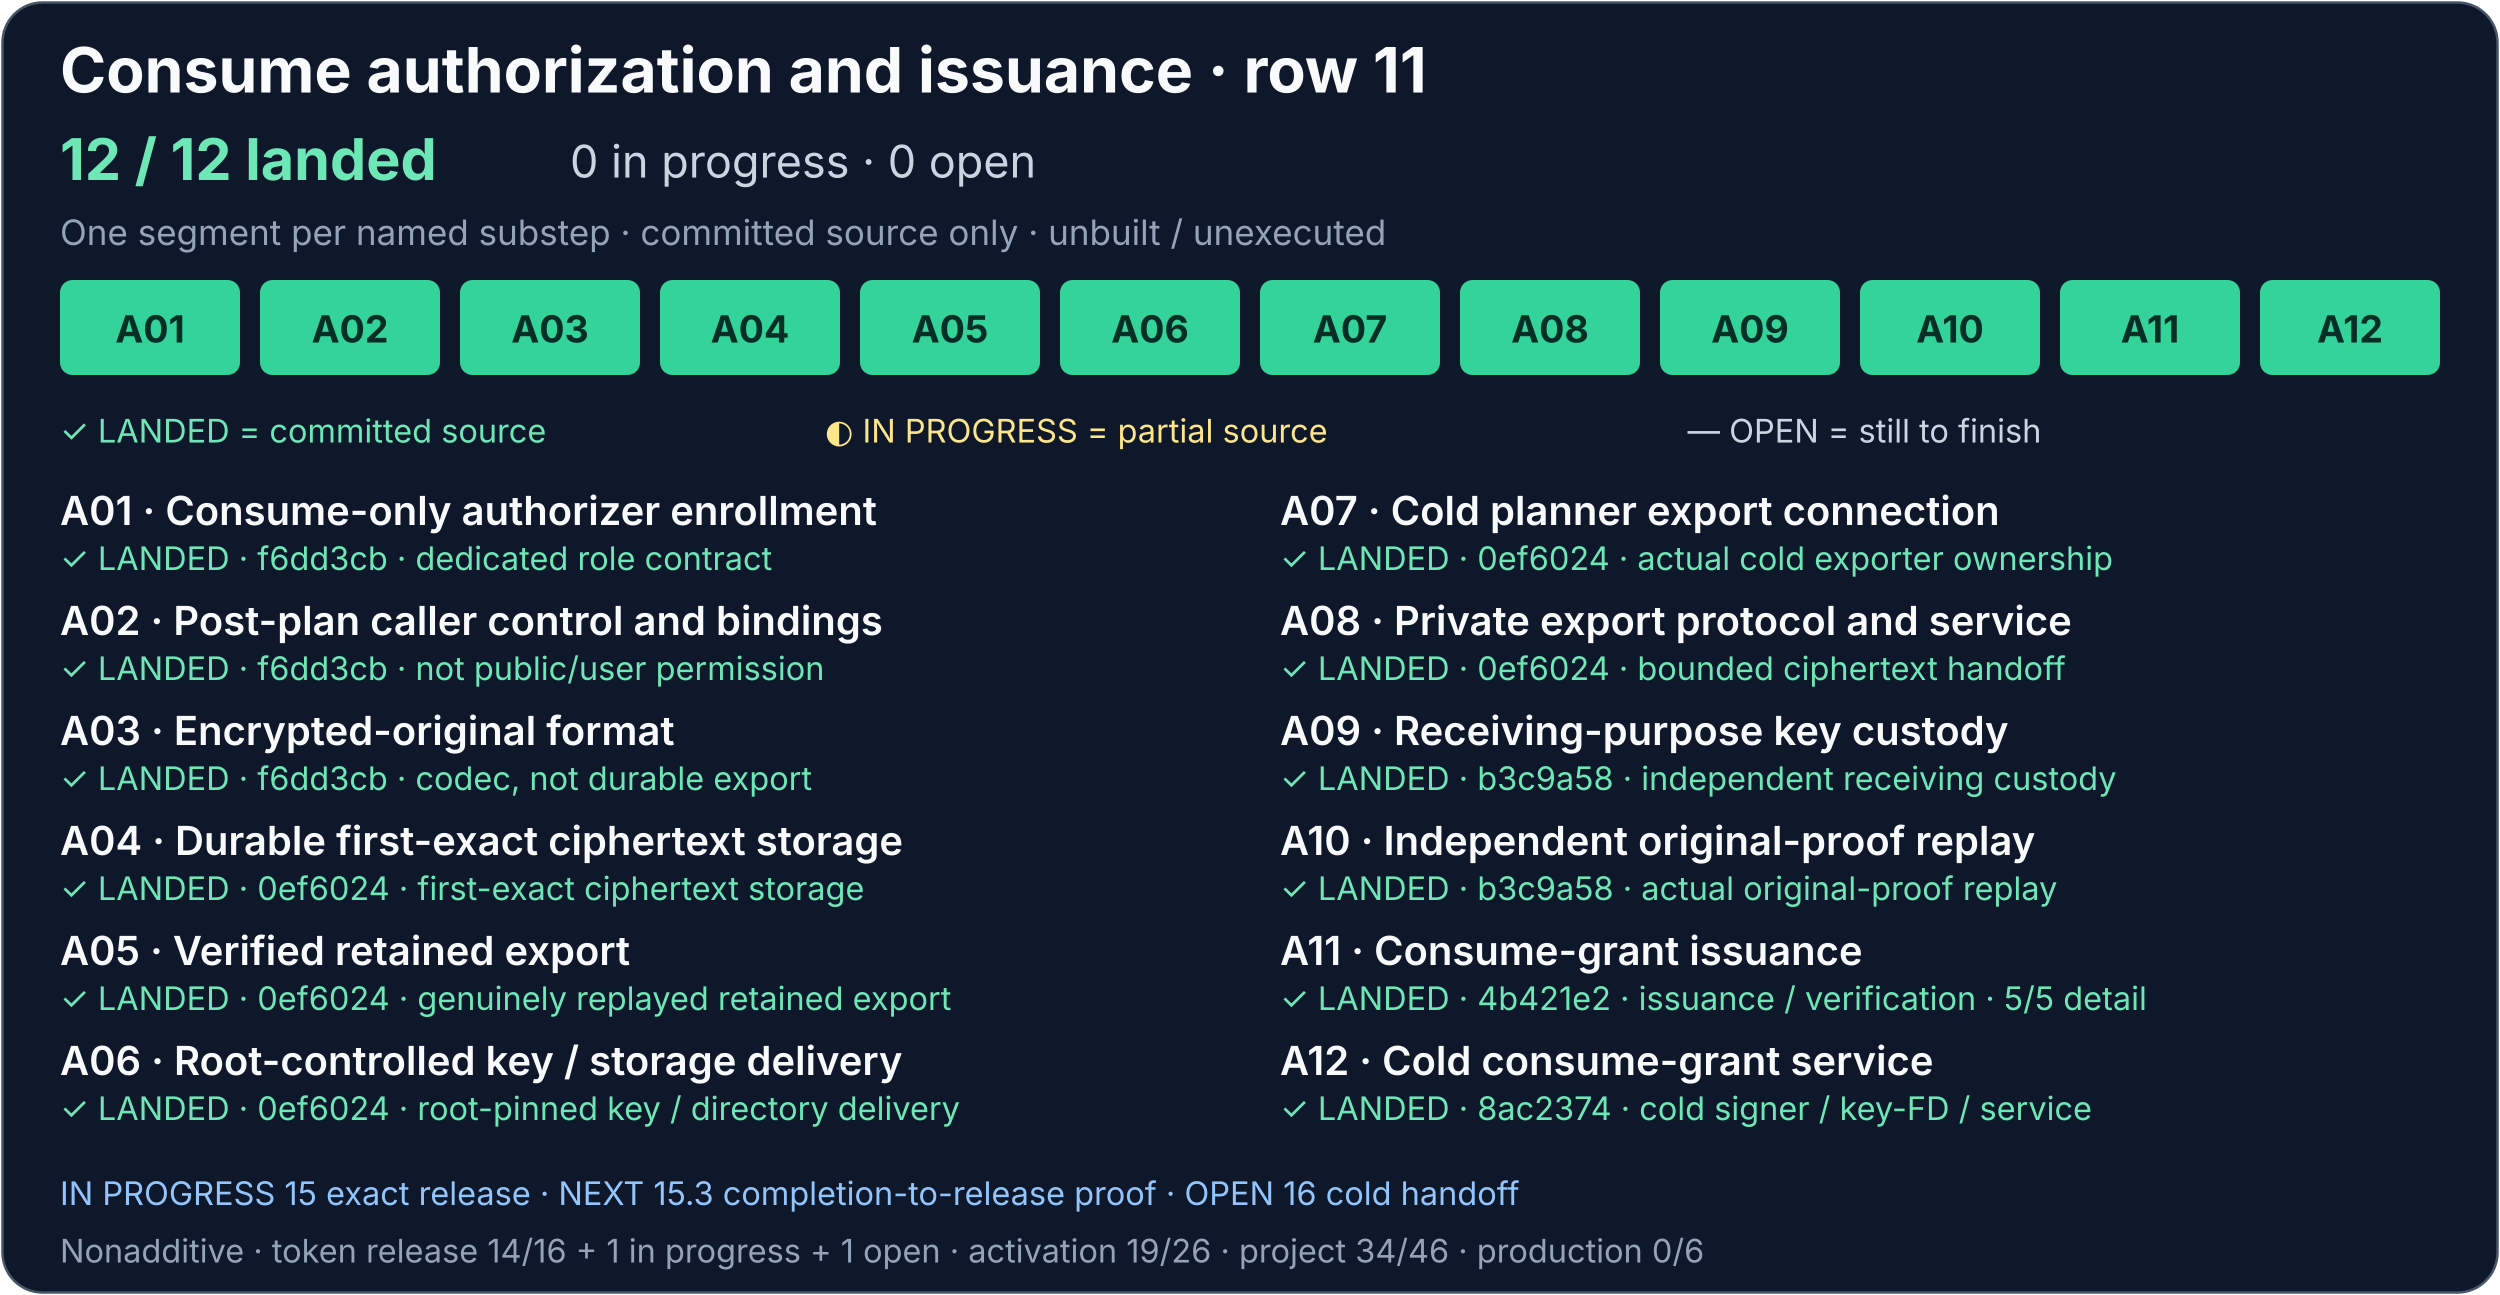
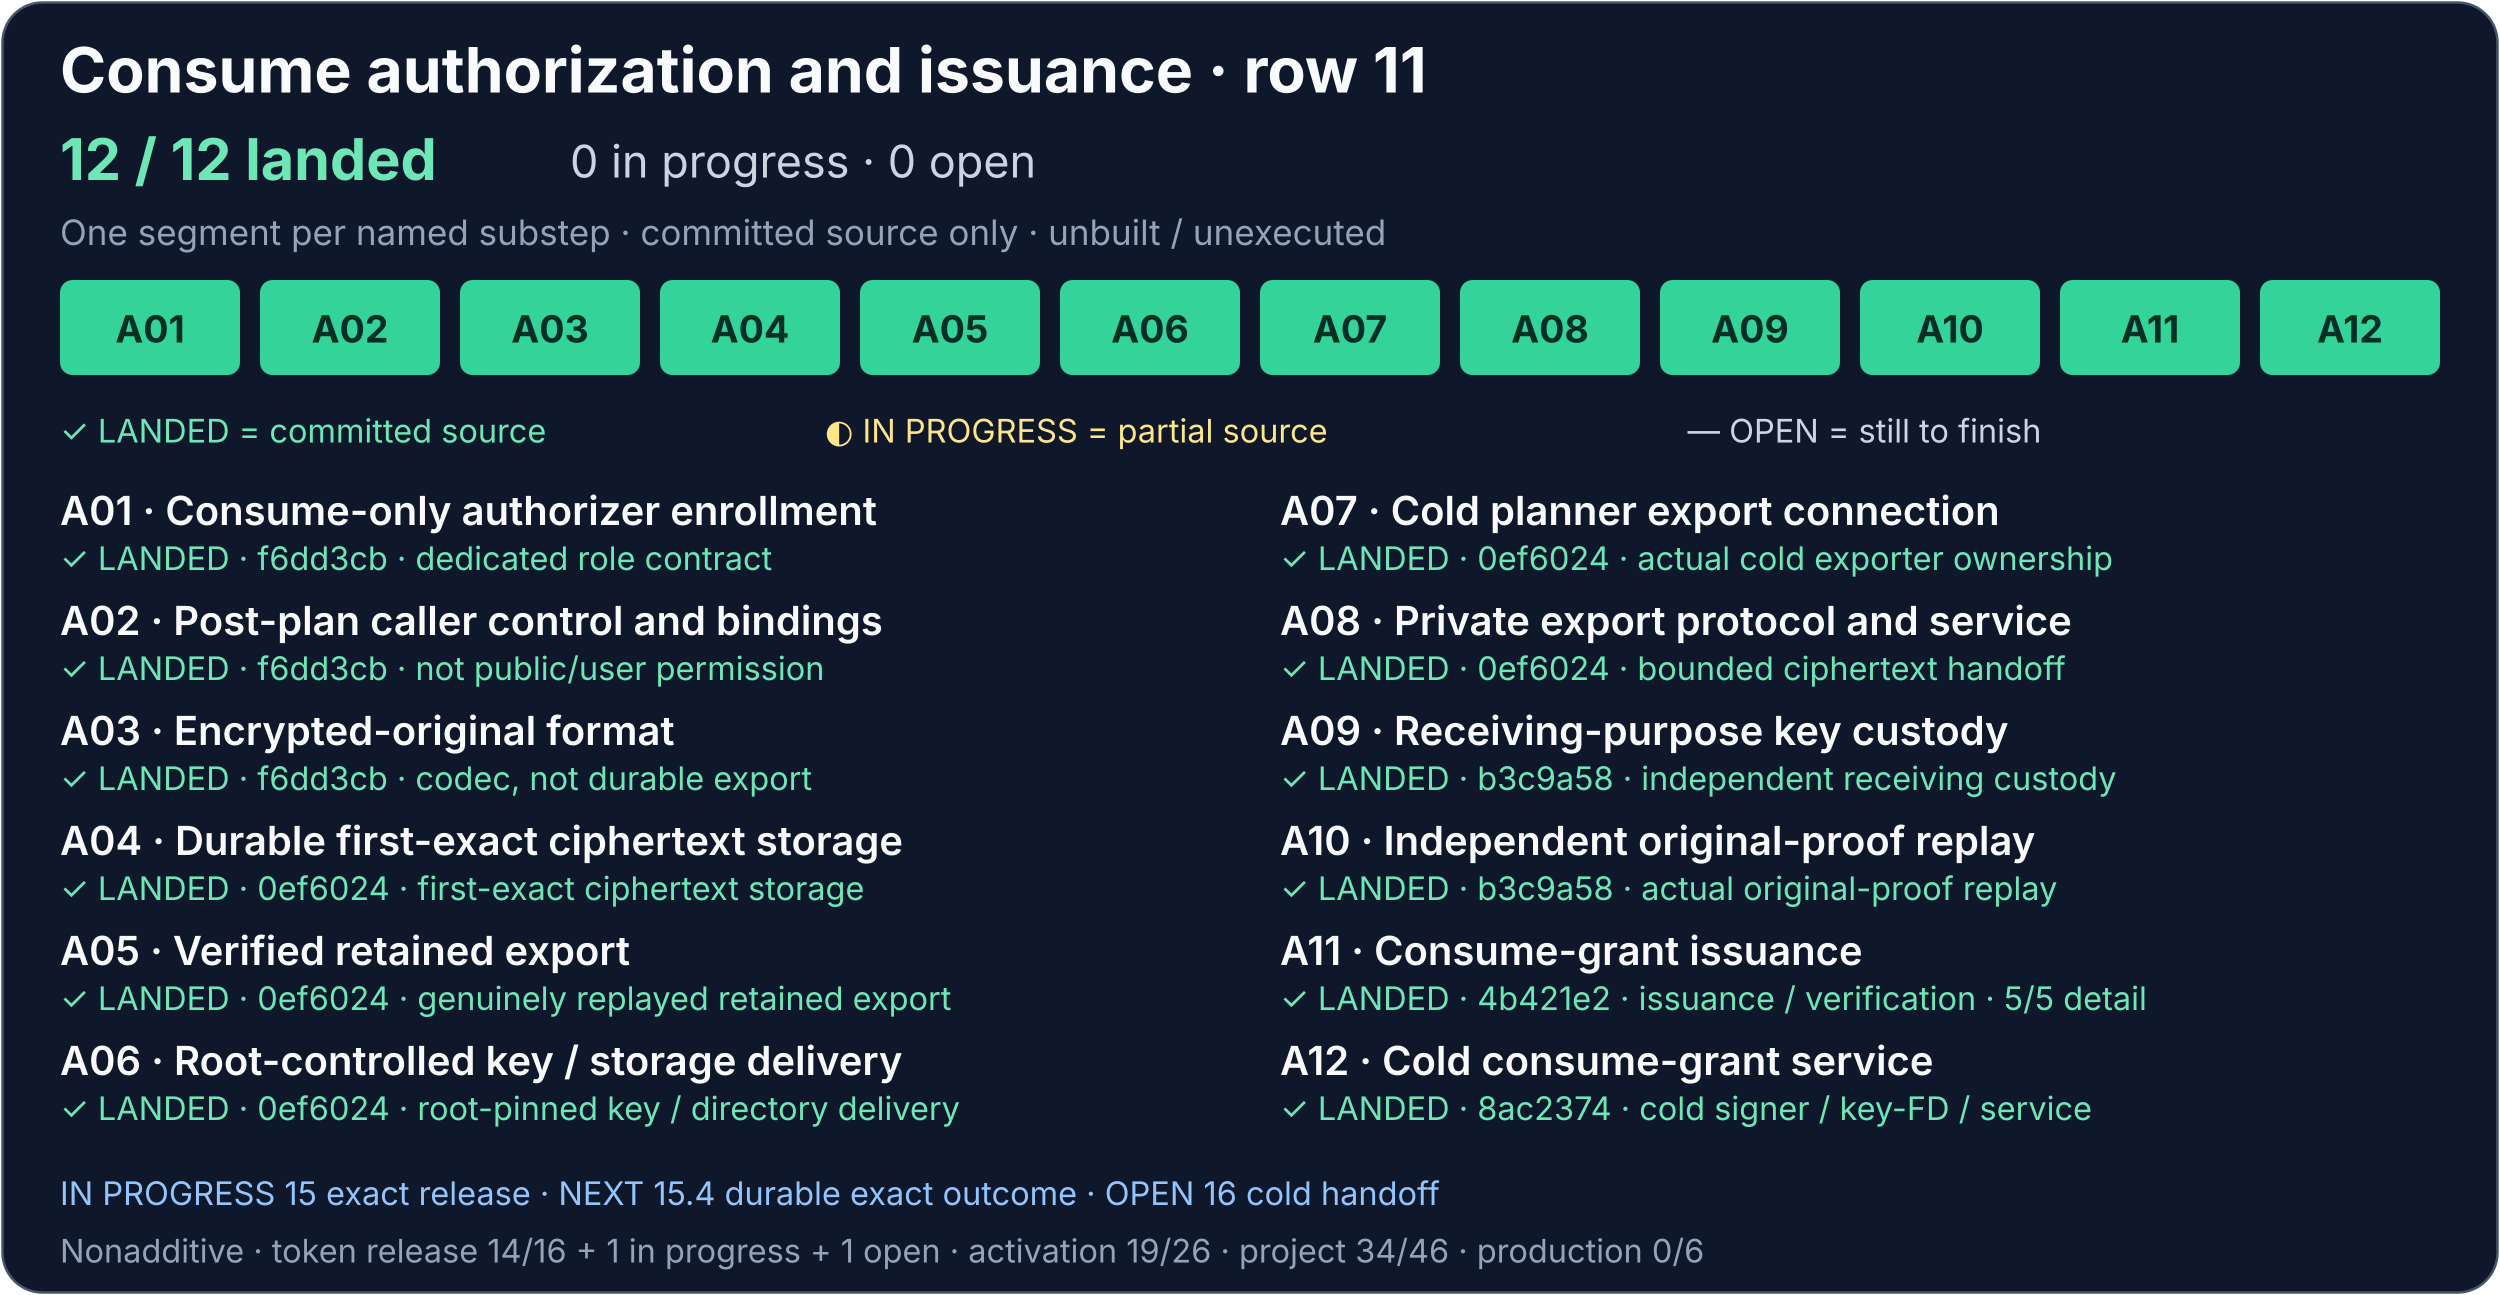
<svg xmlns="http://www.w3.org/2000/svg" width="1000" height="518" viewBox="0 0 1000 518" role="img" aria-labelledby="consume-title consume-description">
  <rect x="1" y="1" width="998" height="516" rx="16" fill="#0f172a" stroke="#475569" />
  <g font-family="system-ui, -apple-system, Segoe UI, sans-serif">
    <text x="24" y="37" fill="#f8fafc" font-size="25" font-weight="700">Consume authorization and issuance · row 11</text>
    <text x="24" y="72" fill="#6ee7b7" font-size="23" font-weight="700">12 / 12 landed</text>
    <text x="228" y="71" fill="#cbd5e1" font-size="18">0 in progress · 0 open</text>
    <text x="24" y="98" fill="#94a3b8" font-size="14">One segment per named substep · committed source only · unbuilt / unexecuted</text>
    <g fill="#34d399">
      <rect x="24" y="112" width="72" height="38" rx="5" />
      <rect x="104" y="112" width="72" height="38" rx="5" />
      <rect x="184" y="112" width="72" height="38" rx="5" />
      <rect x="264" y="112" width="72" height="38" rx="5" />
      <rect x="344" y="112" width="72" height="38" rx="5" />
      <rect x="424" y="112" width="72" height="38" rx="5" />
      <rect x="504" y="112" width="72" height="38" rx="5" />
      <rect x="584" y="112" width="72" height="38" rx="5" />
      <rect x="664" y="112" width="72" height="38" rx="5" />
      <rect x="744" y="112" width="72" height="38" rx="5" />
      <rect x="824" y="112" width="72" height="38" rx="5" />
      <rect x="904" y="112" width="72" height="38" rx="5" />
    </g>
    <g font-size="15" font-weight="700" text-anchor="middle">
      <g fill="#052e26">
        <text x="60" y="137">A01</text>
        <text x="140" y="137">A02</text>
        <text x="220" y="137">A03</text>
      </g>
      <g fill="#052e26">
        <text x="300" y="137">A04</text>
        <text x="380" y="137">A05</text>
        <text x="460" y="137">A06</text>
        <text x="540" y="137">A07</text>
        <text x="620" y="137">A08</text>
      </g>
      <g fill="#052e26">
        <text x="700" y="137">A09</text>
        <text x="780" y="137">A10</text>
      </g>
      <text x="860" y="137" fill="#052e26">A11</text>
      <text x="940" y="137" fill="#052e26">A12</text>
    </g>
    <text x="24" y="177" fill="#6ee7b7" font-size="13">✓ LANDED = committed source</text>
    <text x="330" y="177" fill="#fde68a" font-size="13">◐ IN PROGRESS = partial source</text>
    <text x="675" y="177" fill="#cbd5e1" font-size="13">— OPEN = still to finish</text>
    <g fill="#f8fafc" font-size="16" font-weight="600">
      <text x="24" y="210">A01 · Consume-only authorizer enrollment</text>
      <text x="24" y="254">A02 · Post-plan caller control and bindings</text>
      <text x="24" y="298">A03 · Encrypted-original format</text>
      <text x="24" y="342">A04 · Durable first-exact ciphertext storage</text>
      <text x="24" y="386">A05 · Verified retained export</text>
      <text x="24" y="430">A06 · Root-controlled key / storage delivery</text>
      <text x="512" y="210">A07 · Cold planner export connection</text>
      <text x="512" y="254">A08 · Private export protocol and service</text>
      <text x="512" y="298">A09 · Receiving-purpose key custody</text>
      <text x="512" y="342">A10 · Independent original-proof replay</text>
      <text x="512" y="386">A11 · Consume-grant issuance</text>
      <text x="512" y="430">A12 · Cold consume-grant service</text>
    </g>
    <g font-size="13">
      <g fill="#6ee7b7">
        <text x="24" y="228">✓ LANDED · f6dd3cb · dedicated role contract</text>
        <text x="24" y="272">✓ LANDED · f6dd3cb · not public/user permission</text>
        <text x="24" y="316">✓ LANDED · f6dd3cb · codec, not durable export</text>
        <text x="24" y="360">✓ LANDED · 0ef6024 · first-exact ciphertext storage</text>
        <text x="24" y="404">✓ LANDED · 0ef6024 · genuinely replayed retained export</text>
        <text x="24" y="448">✓ LANDED · 0ef6024 · root-pinned key / directory delivery</text>
        <text x="512" y="228">✓ LANDED · 0ef6024 · actual cold exporter ownership</text>
        <text x="512" y="272">✓ LANDED · 0ef6024 · bounded ciphertext handoff</text>
        <text x="512" y="316">✓ LANDED · b3c9a58 · independent receiving custody</text>
        <text x="512" y="360">✓ LANDED · b3c9a58 · actual original-proof replay</text>
        <text x="512" y="404">✓ LANDED · 4b421e2 · issuance / verification · 5/5 detail</text>
      </g>
      <text x="512" y="448" fill="#6ee7b7">✓ LANDED · 8ac2374 · cold signer / key-FD / service</text>
    </g>
    <a href="../production-status.md#exact-release-and-handoff-detail">
-       <text x="24" y="482" fill="#93c5fd" font-size="13">IN PROGRESS 15 exact release · NEXT 15.3 completion-to-release proof · OPEN 16 cold handoff</text>
+       <text x="24" y="482" fill="#93c5fd" font-size="13">IN PROGRESS 15 exact release · NEXT 15.4 durable exact outcome · OPEN 16 cold handoff</text>
    </a>
    <text x="24" y="505" fill="#94a3b8" font-size="13">Nonadditive · token release 14/16 + 1 in progress + 1 open · activation 19/26 · project 34/46 · production 0/6</text>
  </g>
</svg>
